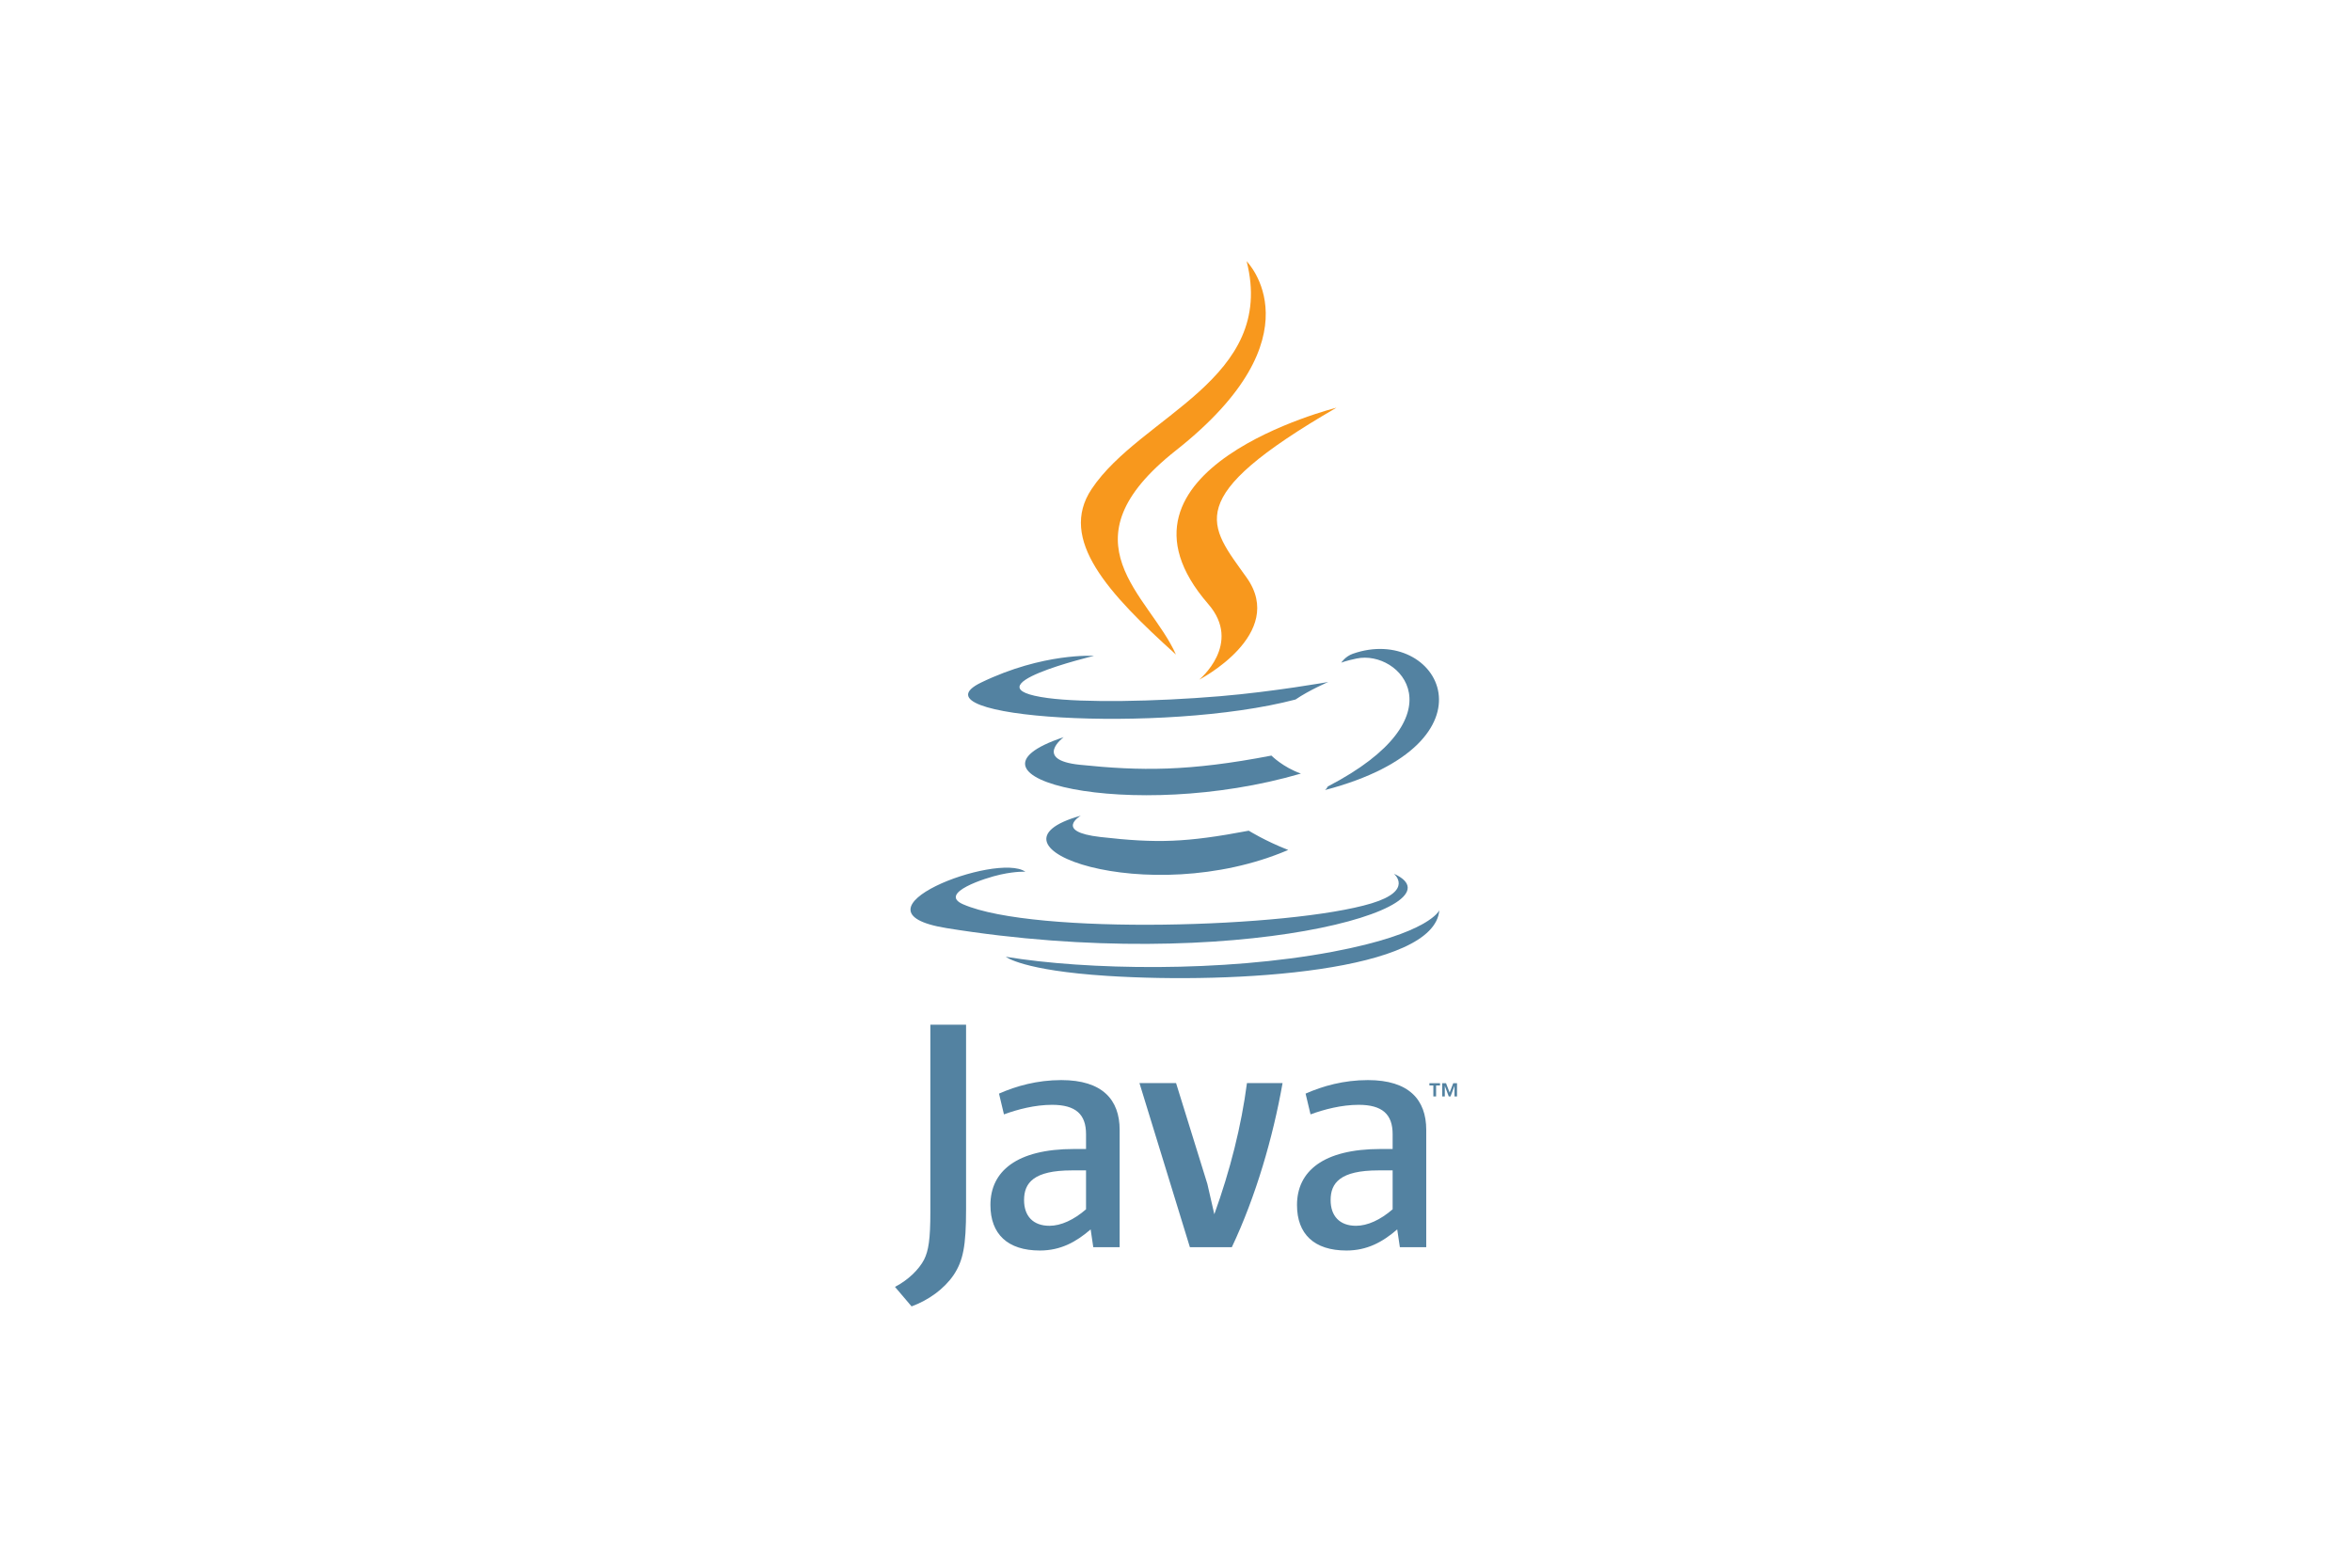
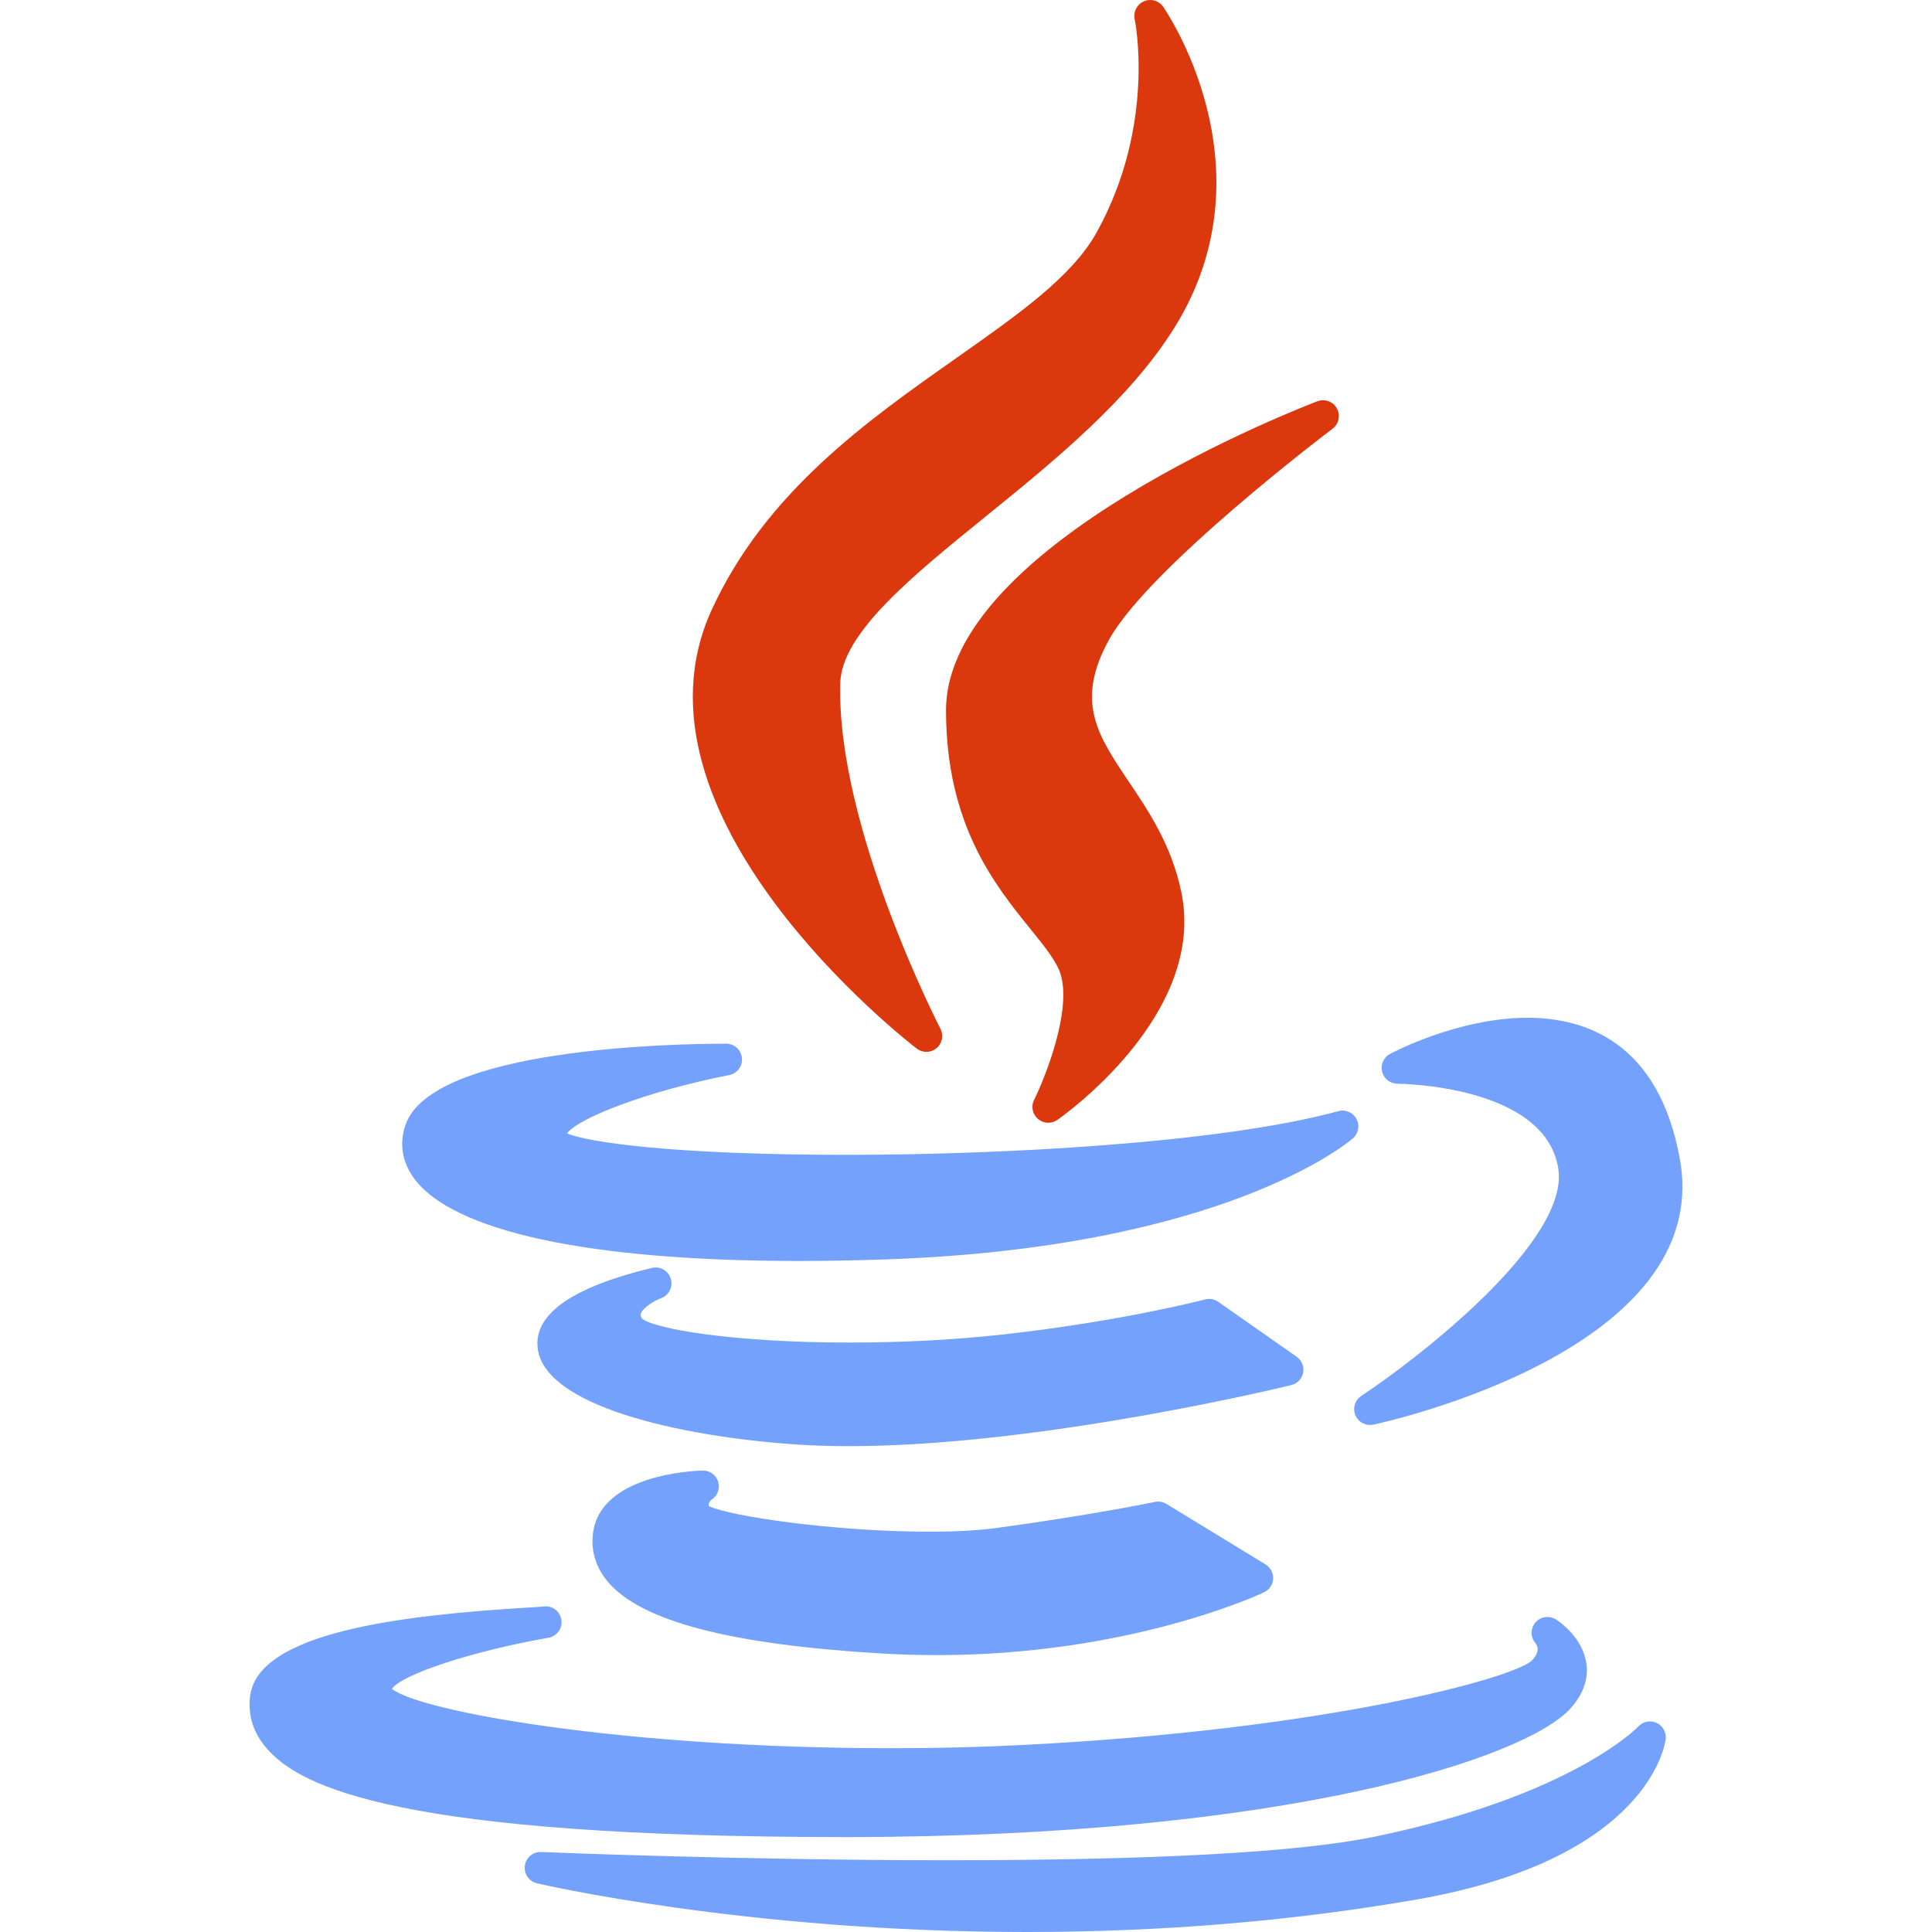
- <svg xmlns="http://www.w3.org/2000/svg" height="800" width="1200" viewBox="-43.624 -135.226 378.076 811.359">
-   <path d="M278.577 426.546h-2.038v-1.14h5.486v1.14h-2.024v5.688h-1.424zm10.942.297h-.032l-2.019 5.392h-.924l-2.006-5.392h-.025v5.392h-1.342v-6.828h1.975l1.86 4.835 1.854-4.835h1.968v6.828h-1.31v-5.392zM96.154 286.925s-14.178 8.245 10.09 11.035c29.4 3.354 44.426 2.873 76.825-3.259 0 0 8.518 5.341 20.414 9.967-72.63 31.128-164.376-1.803-107.329-17.743m-8.875-40.62s-15.902 11.771 8.384 14.283c31.406 3.24 56.208 3.505 99.125-4.759 0 0 5.936 6.018 15.27 9.309-87.814 25.678-185.623 2.025-122.779-18.833" fill="#5382a1" />
-   <path d="M162.098 177.4c17.896 20.604-4.702 39.145-4.702 39.145s45.441-23.458 24.572-52.833c-19.491-27.394-34.438-41.005 46.479-87.934 0 0-127.013 31.722-66.349 101.622" fill="#f8981d" />
-   <path d="M258.157 316.97s10.492 8.645-11.555 15.333c-41.923 12.7-174.488 16.535-211.314.506-13.238-5.759 11.587-13.751 19.396-15.428 8.144-1.766 12.798-1.437 12.798-1.437-14.722-10.371-95.157 20.364-40.857 29.166 148.084 24.015 269.943-10.814 231.532-28.14M102.972 204.218s-67.431 16.016-23.879 21.832c18.389 2.462 55.047 1.905 89.193-.956 27.906-2.354 55.927-7.359 55.927-7.359s-9.84 4.214-16.959 9.075c-68.475 18.009-200.756 9.631-162.674-8.79 32.206-15.568 58.392-13.802 58.392-13.802m120.963 67.614c69.608-36.171 37.424-70.931 14.96-66.248-5.506 1.146-7.961 2.139-7.961 2.139s2.044-3.202 5.948-4.588c44.441-15.624 78.619 46.081-14.346 70.52 0 .001 1.077-.962 1.399-1.823" fill="#5382a1" />
-   <path d="M181.968 0s38.55 38.563-36.563 97.862c-60.233 47.568-13.735 74.69-.025 105.678-35.159-31.722-60.961-59.647-43.651-85.637C127.136 79.752 197.522 61.255 181.968 0" fill="#f8981d" />
-   <path d="M109.812 369.847c66.815 4.277 169.417-2.373 171.847-33.988 0 0-4.671 11.985-55.219 21.503-57.028 10.732-127.364 9.479-169.081 2.601.001-.001 8.54 7.068 52.453 9.884m-10.95 120.802c-6.303 5.467-12.96 8.536-18.934 8.536-8.527 0-13.134-5.113-13.134-13.314 0-8.871 4.936-15.357 24.739-15.357h7.328v20.135m17.393 19.623V449.53c0-15.517-8.85-25.756-30.188-25.756-12.457 0-23.369 3.076-32.238 6.999l2.56 10.752c6.983-2.563 16.022-4.949 24.894-4.949 12.292 0 17.58 4.949 17.58 15.181v7.677h-6.135c-29.865 0-43.337 11.593-43.337 28.994 0 15.017 8.878 23.553 25.594 23.553 10.745 0 18.766-4.436 26.264-10.928l1.361 9.22h13.645zm58.044 0h-21.692l-26.106-84.96h18.943l16.199 52.2 3.601 15.699c8.195-22.698 13.991-45.726 16.89-67.899h18.427c-4.937 27.977-13.821 58.685-26.262 84.96m83.213-19.623c-6.315 5.467-12.984 8.536-18.958 8.536-8.512 0-13.131-5.113-13.131-13.314 0-8.871 4.948-15.357 24.749-15.357h7.34v20.135m17.39 19.623V449.53c0-15.517-8.872-25.756-30.185-25.756-12.466 0-23.382 3.076-32.247 6.999l2.556 10.752c6.986-2.563 16.042-4.949 24.907-4.949 12.283 0 17.579 4.949 17.579 15.181v7.677h-6.145c-29.874 0-43.34 11.593-43.34 28.994 0 15.017 8.871 23.553 25.584 23.553 10.751 0 18.769-4.436 26.28-10.928l1.366 9.22h13.645zM30.32 524.7c-4.958 7.239-12.966 12.966-21.733 16.206L0 530.801c6.673-3.424 12.396-8.954 15.055-14.105 2.3-4.581 3.252-10.485 3.252-24.604v-96.995h18.478v95.666c-.001 18.876-1.51 26.501-6.465 33.937" fill="#5382a1" />
+ <svg xmlns="http://www.w3.org/2000/svg" version="1.1" id="Layer_1" x="0px" y="0px" viewBox="0 0 511.998 511.998" style="enable-background:new 0 0 511.998 511.998;" xml:space="preserve">
+   <g>
+     <path style="fill:#DB380E;" d="M253.464,94.869c-23.658,16.639-50.471,35.498-64.838,66.699   c-24.954,54.435,51.062,113.812,54.311,116.313c0.755,0.581,1.659,0.871,2.56,0.871c0.957,0,1.915-0.327,2.693-0.979   c1.509-1.262,1.937-3.406,1.031-5.152c-0.275-0.53-27.561-53.53-26.547-91.552c0.359-13.243,18.892-28.266,38.512-44.171   c17.97-14.568,38.34-31.079,50.258-50.394c26.164-42.516-2.916-84.322-3.213-84.74c-1.155-1.622-3.287-2.209-5.11-1.41   c-1.821,0.804-2.83,2.773-2.414,4.72c0.059,0.277,5.714,27.923-10.022,56.406C284.203,73.25,269.959,83.268,253.464,94.869z" />
+     <path style="fill:#DB380E;" d="M353.137,113.617c1.669-1.257,2.159-3.55,1.15-5.38c-1.011-1.83-3.211-2.637-5.165-1.895   c-4.019,1.528-98.416,37.915-98.416,81.88c0,30.307,12.946,46.317,22.399,58.009c3.708,4.586,6.909,8.546,7.964,11.927   c2.97,9.743-4.066,27.353-7.025,33.317c-0.853,1.714-0.435,3.792,1.016,5.044c0.784,0.677,1.763,1.021,2.743,1.021   c0.834,0,1.672-0.248,2.396-0.752c1.623-1.128,39.667-28.026,32.844-60.433c-2.542-12.318-8.595-21.318-13.936-29.26   c-8.274-12.305-14.25-21.193-5.184-37.609C304.545,150.338,352.65,113.981,353.137,113.617z" />
+   </g>
+   <g>
+     <path style="fill:#73A1FB;" d="M107.418,298.236c-1.618,4.845-0.854,9.651,2.207,13.903c10.233,14.207,46.48,22.029,102.068,22.029   c0.003,0,0.005,0,0.007,0c7.532,0,15.484-0.148,23.629-0.44c88.875-3.181,121.839-30.869,123.199-32.046   c1.482-1.283,1.878-3.419,0.957-5.147c-0.922-1.727-2.909-2.595-4.808-2.072c-31.301,8.546-89.748,11.58-130.288,11.58   c-45.363,0-68.465-3.268-74.121-5.681c2.902-3.985,20.802-11.101,42.983-15.464c2.12-0.416,3.577-2.374,3.367-4.524   s-2.016-3.79-4.177-3.79C179.439,276.584,114.234,277.628,107.418,298.236z" />
+     <path style="fill:#73A1FB;" d="M404.812,269.718c-18.331,0-35.714,9.188-36.446,9.577c-1.695,0.908-2.555,2.852-2.09,4.72   c0.467,1.865,2.144,3.176,4.067,3.178c0.389,0,39.102,0.317,42.608,22.436c3.106,19.082-36.629,50-52.202,60.304   c-1.682,1.113-2.335,3.263-1.554,5.123c0.665,1.583,2.206,2.573,3.868,2.573c0.29,0,0.584-0.03,0.876-0.092   c3.696-0.791,90.406-19.899,81.238-70.384C439.584,276.213,420.138,269.718,404.812,269.718z" />
+     <path style="fill:#73A1FB;" d="M345.347,363.755c0.302-1.617-0.371-3.262-1.717-4.207l-20.791-14.563   c-1.014-0.71-2.295-0.933-3.485-0.618c-0.217,0.055-21.959,5.771-53.525,9.276c-12.528,1.405-26.56,2.147-40.582,2.147   c-31.558,0-52.192-3.708-55.197-6.428c-0.398-0.764-0.272-1.111-0.201-1.304c0.546-1.518,3.472-3.322,5.358-4.036   c2.083-0.771,3.206-3.033,2.558-5.157c-0.646-2.127-2.837-3.378-4.999-2.859c-20.856,5.033-31.054,12.071-30.312,20.918   c1.318,15.686,37.65,23.737,68.365,25.865c4.417,0.302,9.194,0.455,14.195,0.455c0.003,0,0.005,0,0.008,0   c51.074,0,116.55-16.025,117.204-16.188C343.825,366.666,345.044,365.375,345.347,363.755z" />
+     <path style="fill:#73A1FB;" d="M188.602,397.419c1.575-1.024,2.273-2.971,1.714-4.764c-0.557-1.793-2.234-2.971-4.118-2.946   c-2.795,0.074-27.349,1.182-29.068,16.815c-0.52,4.672,0.818,8.941,3.979,12.686c8.816,10.448,32.614,16.658,72.741,18.984   c4.747,0.285,9.569,0.428,14.334,0.428c51.015,0,85.373-15.973,86.812-16.653c1.395-0.66,2.315-2.031,2.397-3.571   s-0.687-3.001-2.003-3.806l-26.275-16.04c-0.912-0.556-2.003-0.74-3.043-0.527c-0.166,0.035-16.849,3.495-42.026,6.913   c-4.764,0.648-10.73,0.977-17.73,0.977c-25.15,0-53.124-4.109-58.489-6.8C187.749,398.613,187.848,397.975,188.602,397.419z" />
+     <path style="fill:#73A1FB;" d="M224.408,486.85c116.854-0.099,179.571-20.88,191.653-33.957c4.277-4.626,4.739-9.006,4.376-11.867   c-0.898-7.04-7.311-11.35-8.038-11.818c-1.754-1.128-4.108-0.833-5.476,0.745c-1.365,1.578-1.397,3.884-0.027,5.461   c0.737,0.948,1.163,2.535-0.992,4.692c-4.83,4.511-53.545,18.204-134.656,22.318c-11.111,0.577-22.765,0.871-34.636,0.873   c-72.623,0-125.772-9.948-132.749-15.744c2.689-3.864,21.489-10.037,41.482-13.529c2.253-0.393,3.775-2.516,3.426-4.776   c-0.349-2.259-2.432-3.814-4.709-3.519c-0.564,0.077-2.478,0.191-4.694,0.327c-32.988,2.014-71.109,6.503-73.098,23.5   c-0.604,5.179,0.935,9.881,4.576,13.973c8.909,10.01,34.516,23.319,153.558,23.319C224.406,486.85,224.406,486.85,224.408,486.85z" />
+     <path style="fill:#73A1FB;" d="M439.013,456.578c-1.652-0.764-3.604-0.378-4.836,0.952c-0.171,0.185-17.74,18.556-70.564,29.344   c-20.223,4.052-58.183,6.107-112.826,6.107c-54.745,0-106.838-2.154-107.357-2.176c-2.176-0.106-4.037,1.476-4.333,3.618   c-0.297,2.14,1.083,4.158,3.184,4.658c0.542,0.128,55.135,12.918,129.779,12.918c35.801,0,70.639-2.907,103.548-8.645   c61.361-10.757,65.657-41.183,65.81-42.473C441.632,459.078,440.662,457.342,439.013,456.578z" />
+   </g>
+   <g>
+ </g>
+   <g>
+ </g>
+   <g>
+ </g>
+   <g>
+ </g>
+   <g>
+ </g>
+   <g>
+ </g>
+   <g>
+ </g>
+   <g>
+ </g>
+   <g>
+ </g>
+   <g>
+ </g>
+   <g>
+ </g>
+   <g>
+ </g>
+   <g>
+ </g>
+   <g>
+ </g>
+   <g>
+ </g>
</svg>
